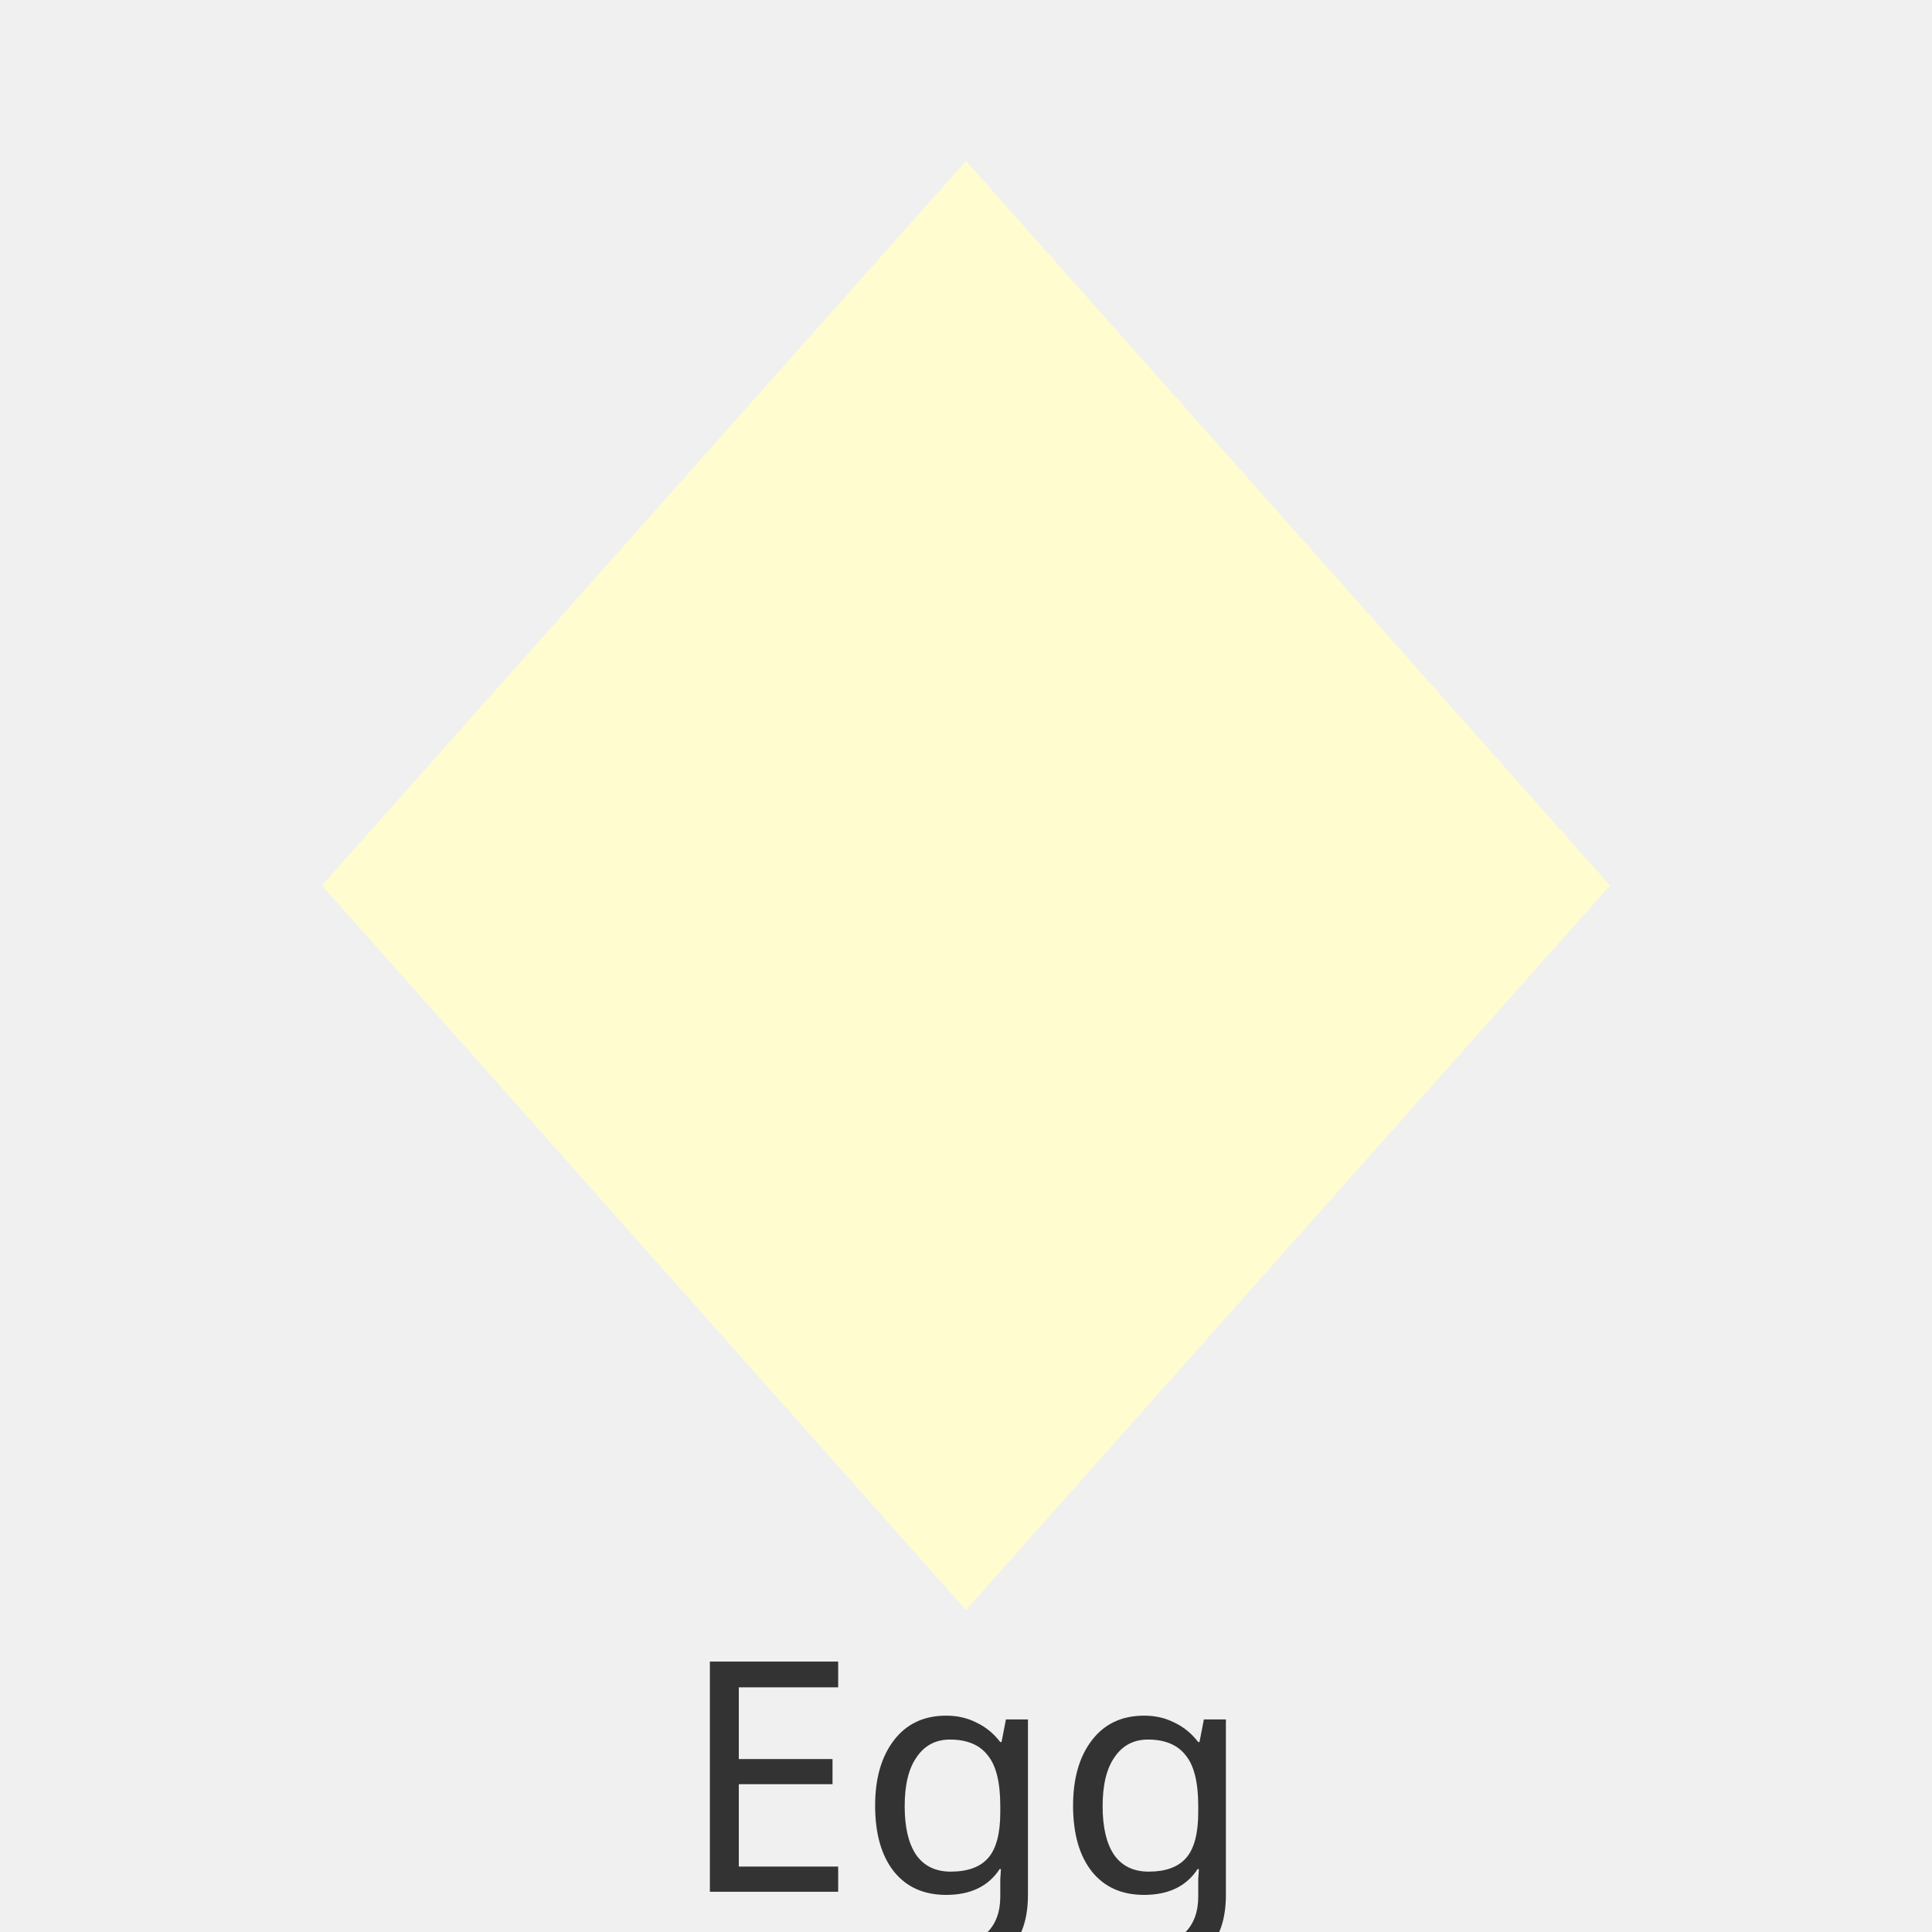
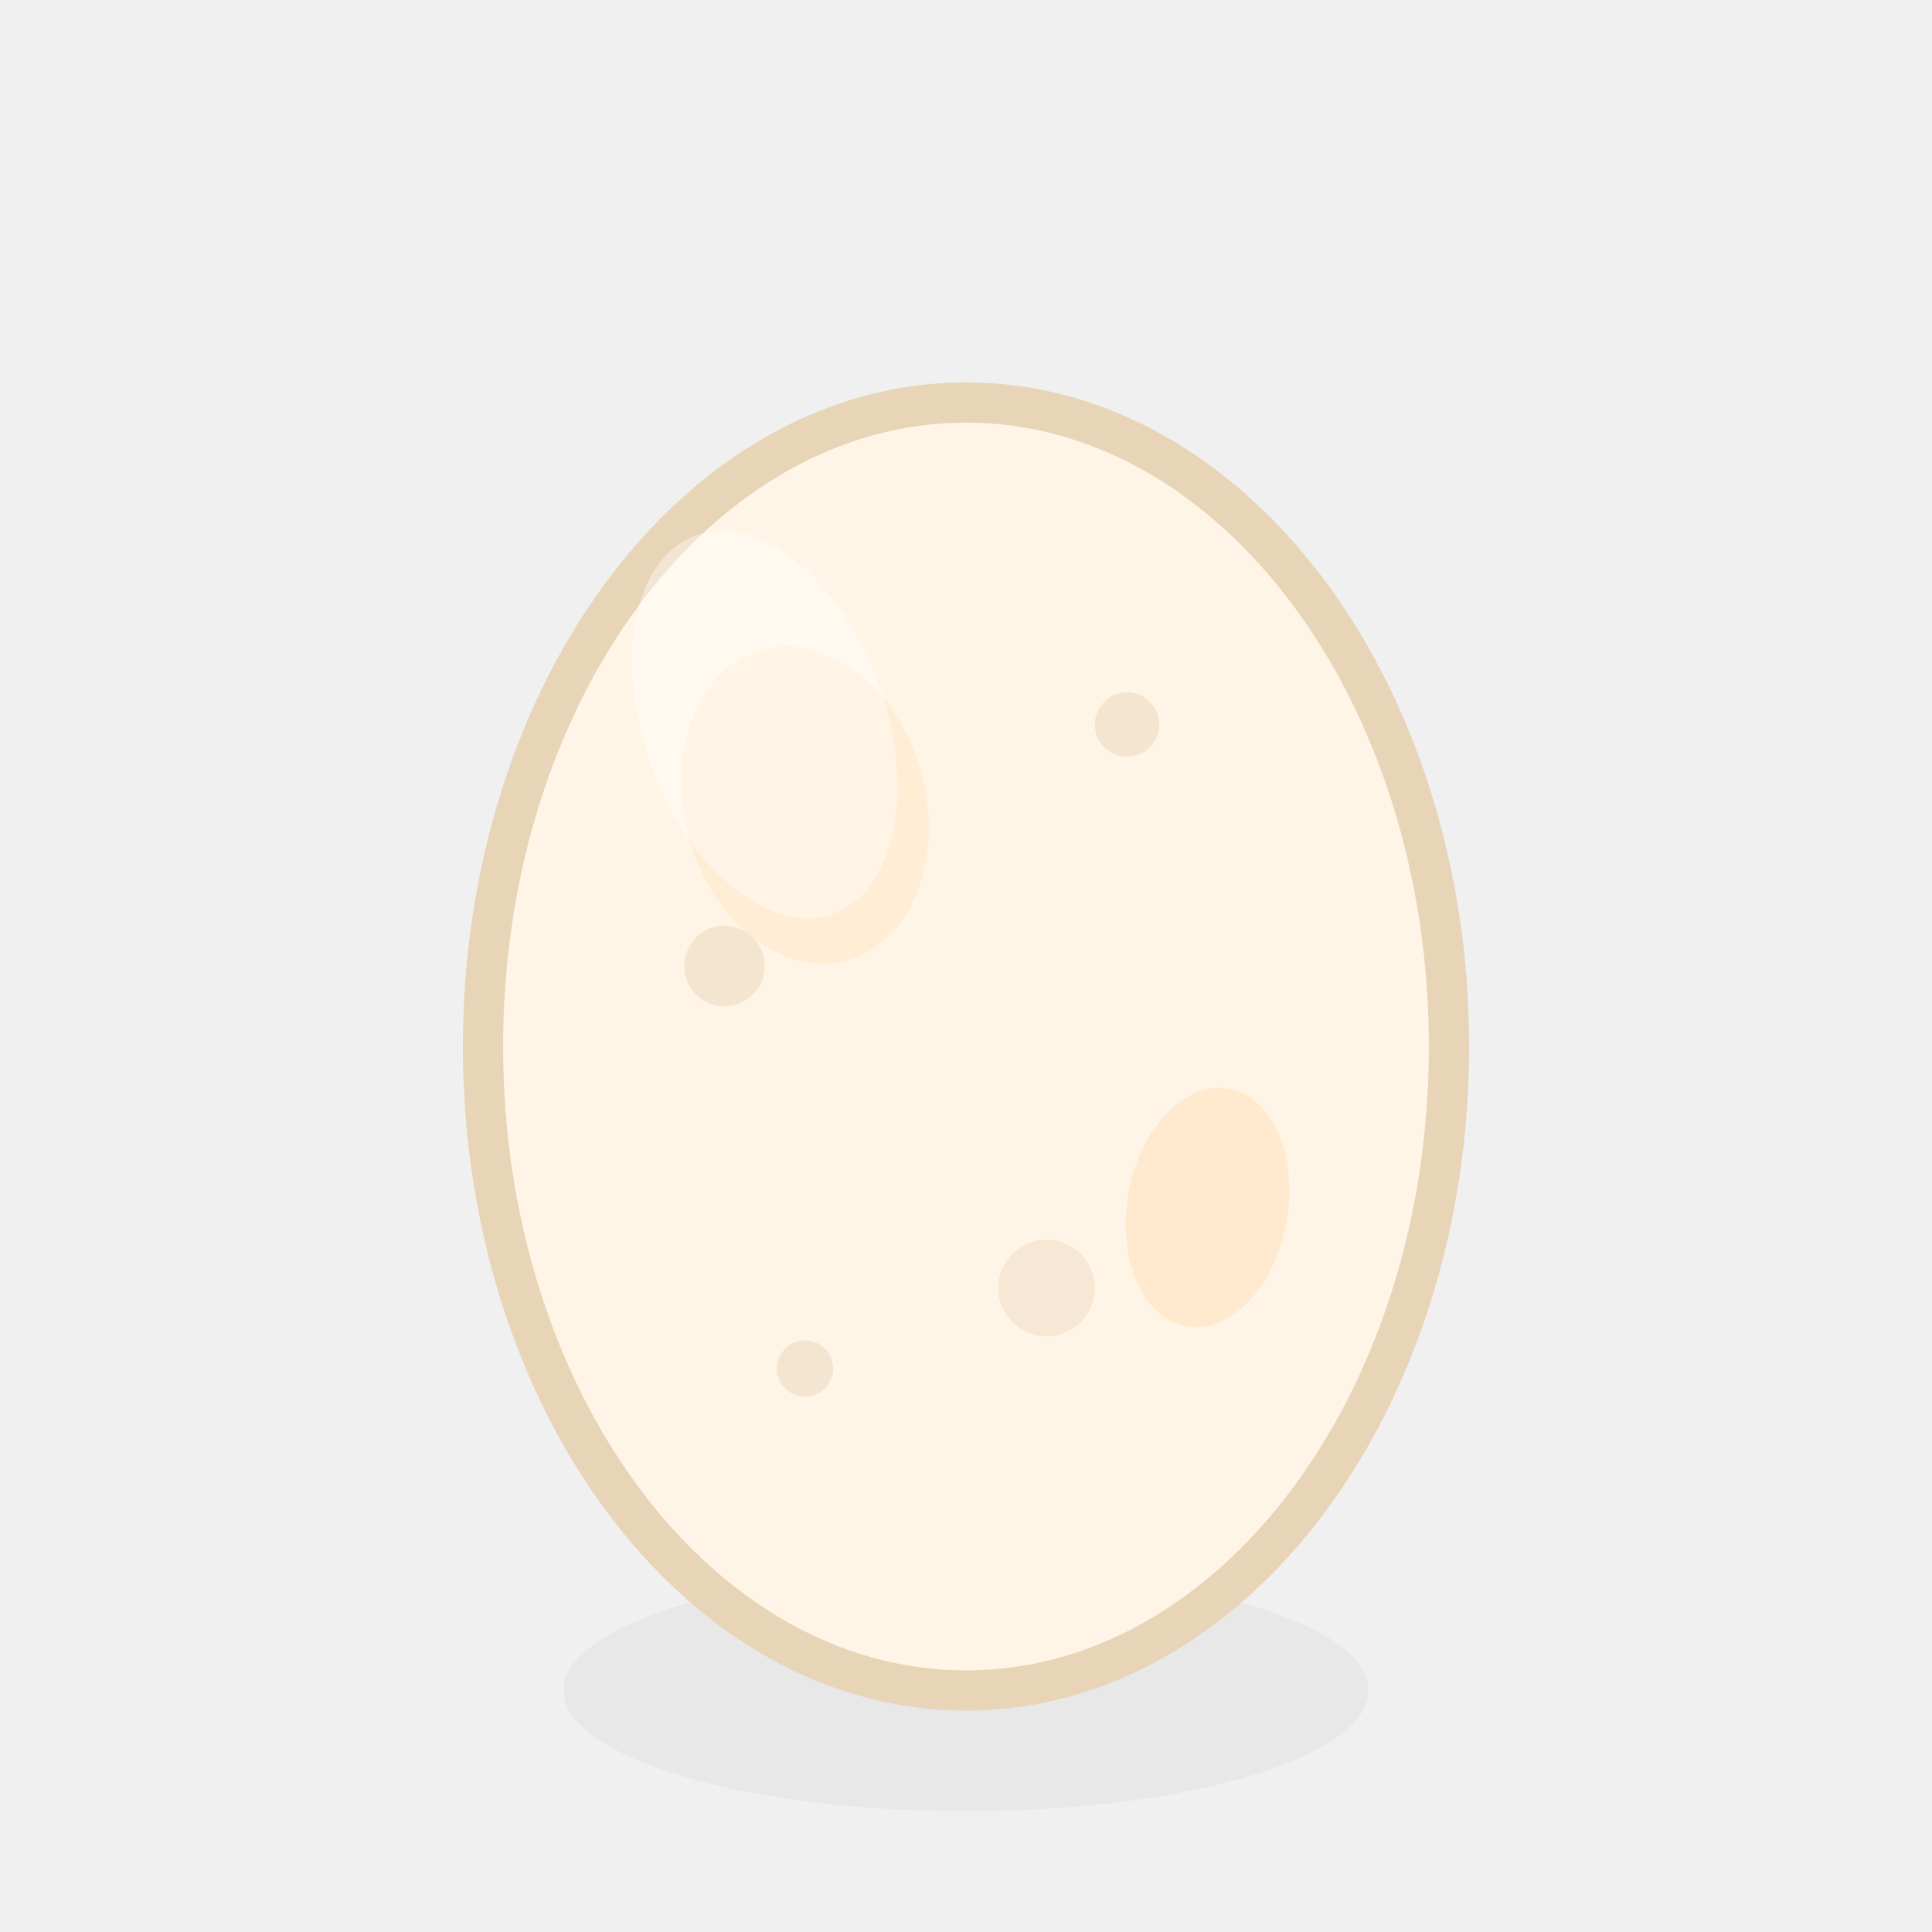
<svg xmlns="http://www.w3.org/2000/svg" viewBox="0 0 48 48" width="48" height="48">
-   <polygon points="24,4 40,22 24,40 8,22" fill="#FFFDD0" />
-   <text x="24" y="47" text-anchor="middle" font-family="sans-serif" font-size="8" fill="#333">Egg</text>
+   <ellipse cx="24" cy="42" rx="10" ry="3" fill="#DDD" opacity="0.4" />
+   <ellipse cx="24" cy="26" rx="12" ry="16" fill="#FFF5E6" stroke="#E8D5B8" stroke-width="1" />
+   <ellipse cx="20" cy="20" rx="3" ry="4" fill="#FFE8CC" opacity="0.6" transform="rotate(-15 20 20)" />
+   <ellipse cx="30" cy="30" rx="2" ry="3" fill="#FFE0B8" opacity="0.5" transform="rotate(10 30 30)" />
+   <circle cx="18" cy="24" r="1" fill="#E8D5B8" opacity="0.5" />
+   <circle cx="28" cy="18" r="0.8" fill="#E8D5B8" opacity="0.5" />
+   <circle cx="26" cy="32" r="1.2" fill="#E8D5B8" opacity="0.4" />
+   <circle cx="20" cy="34" r="0.7" fill="#E8D5B8" opacity="0.5" />
+   <ellipse cx="19" cy="18" rx="3" ry="5" fill="#FFFFFF" opacity="0.4" transform="rotate(-20 19 18)" />
</svg>
